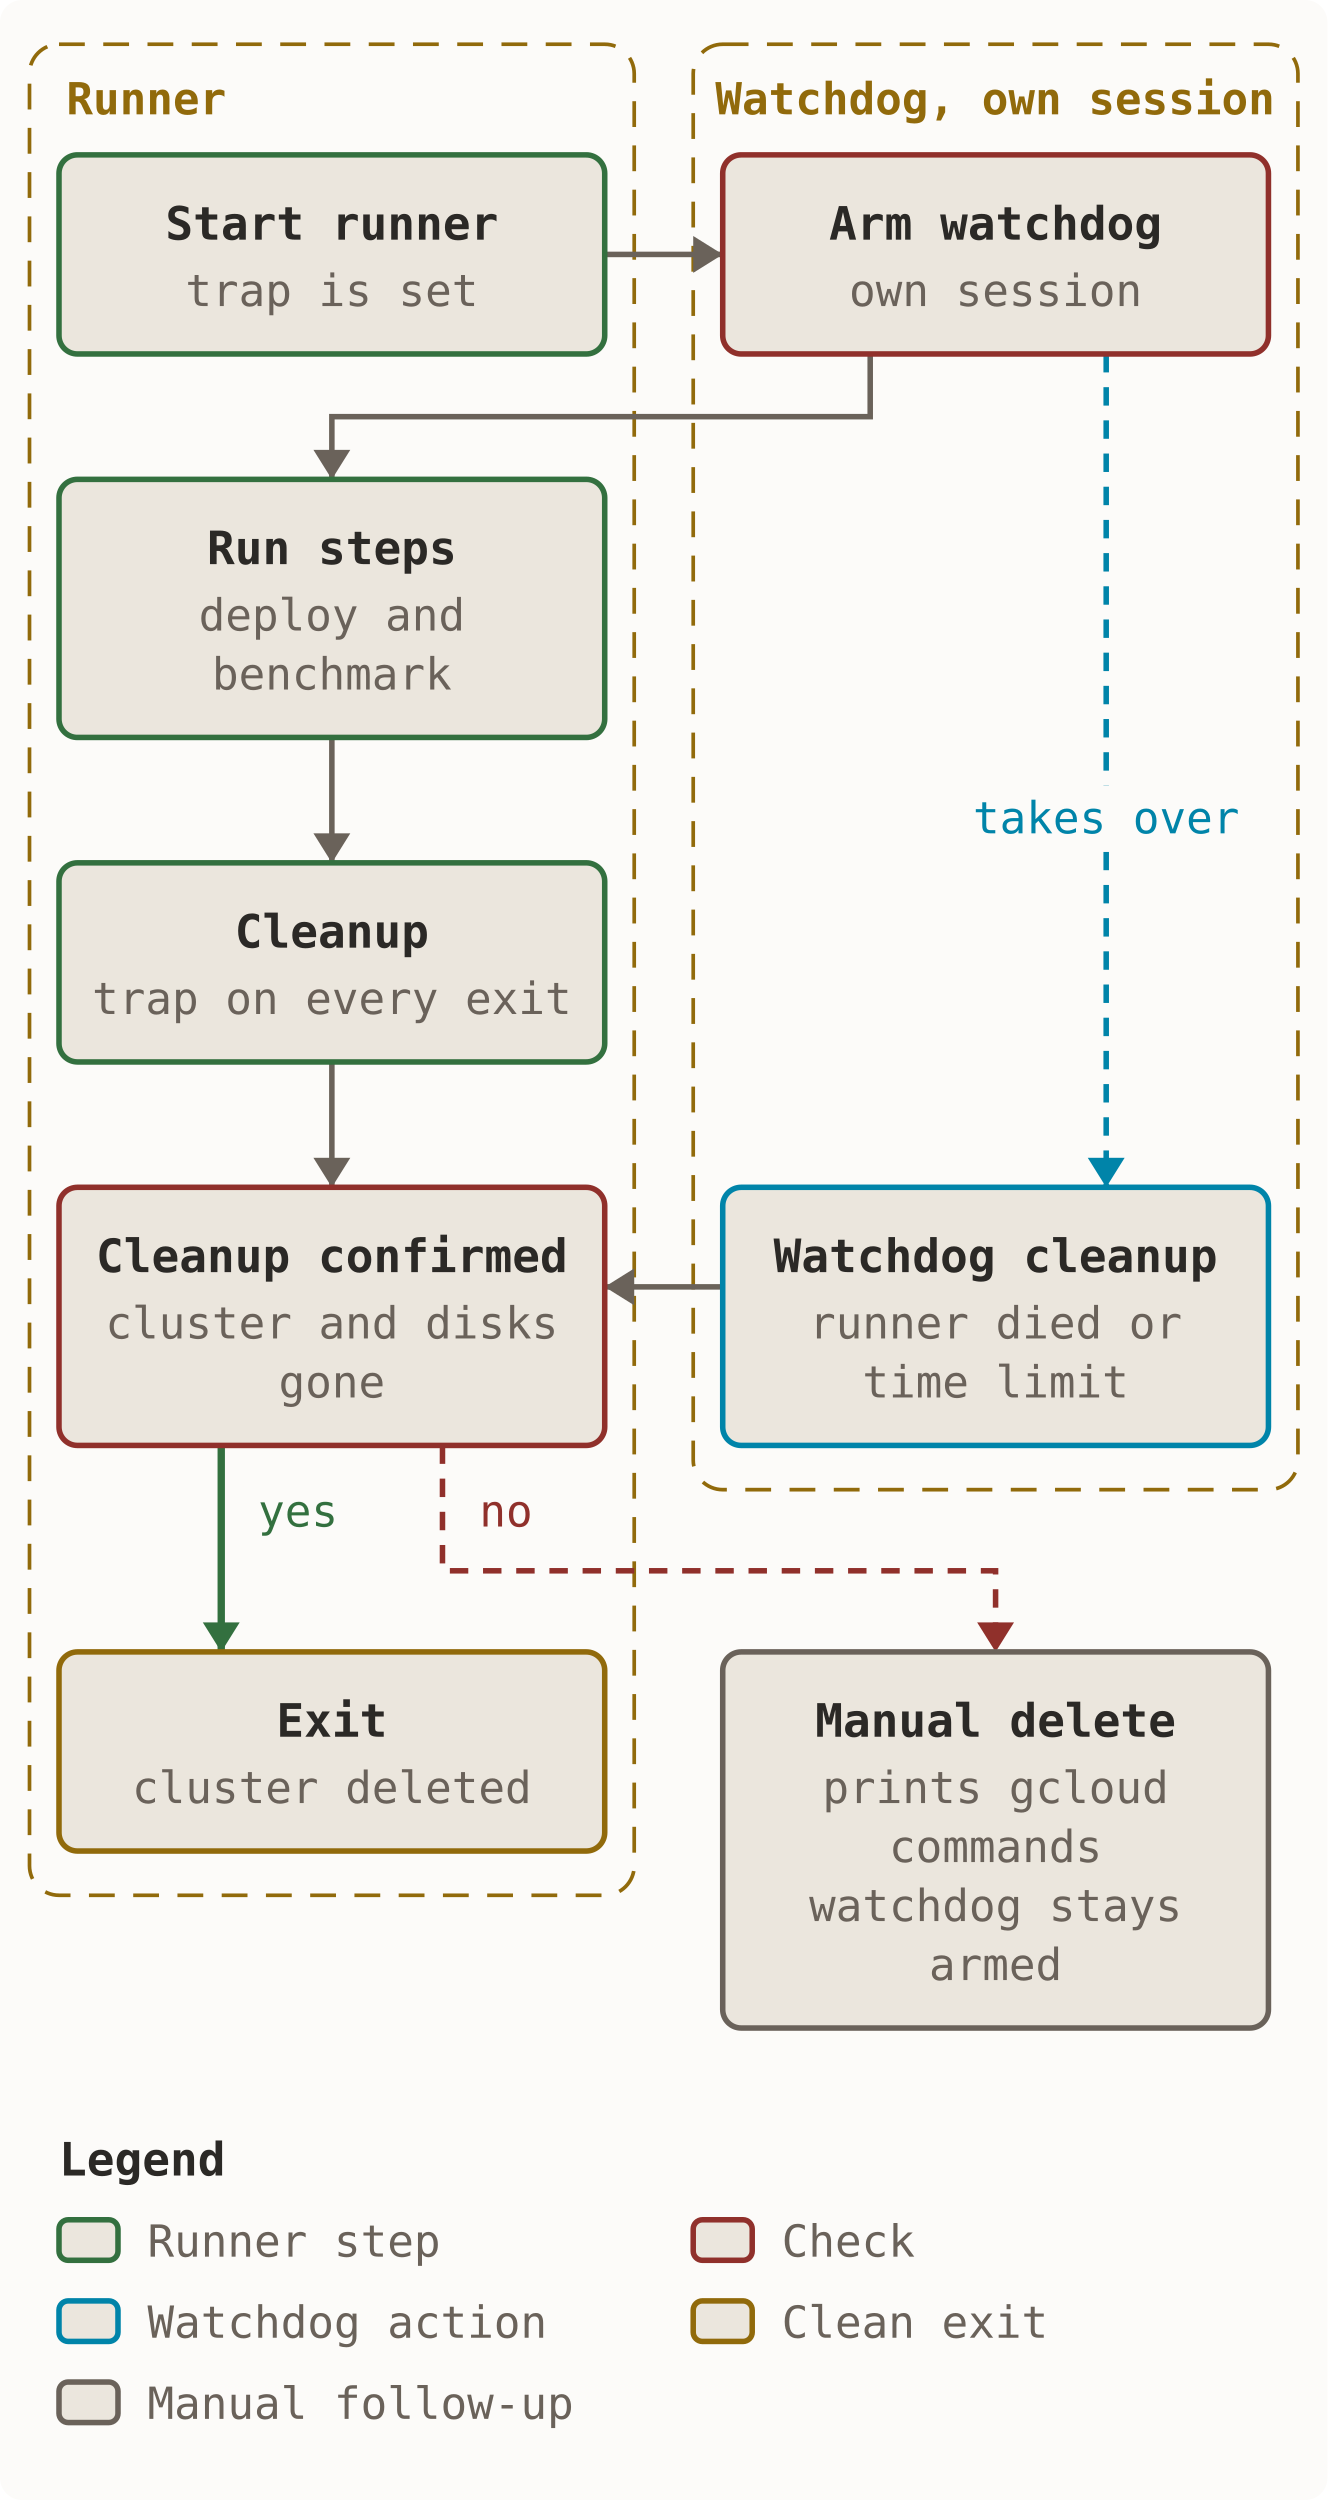
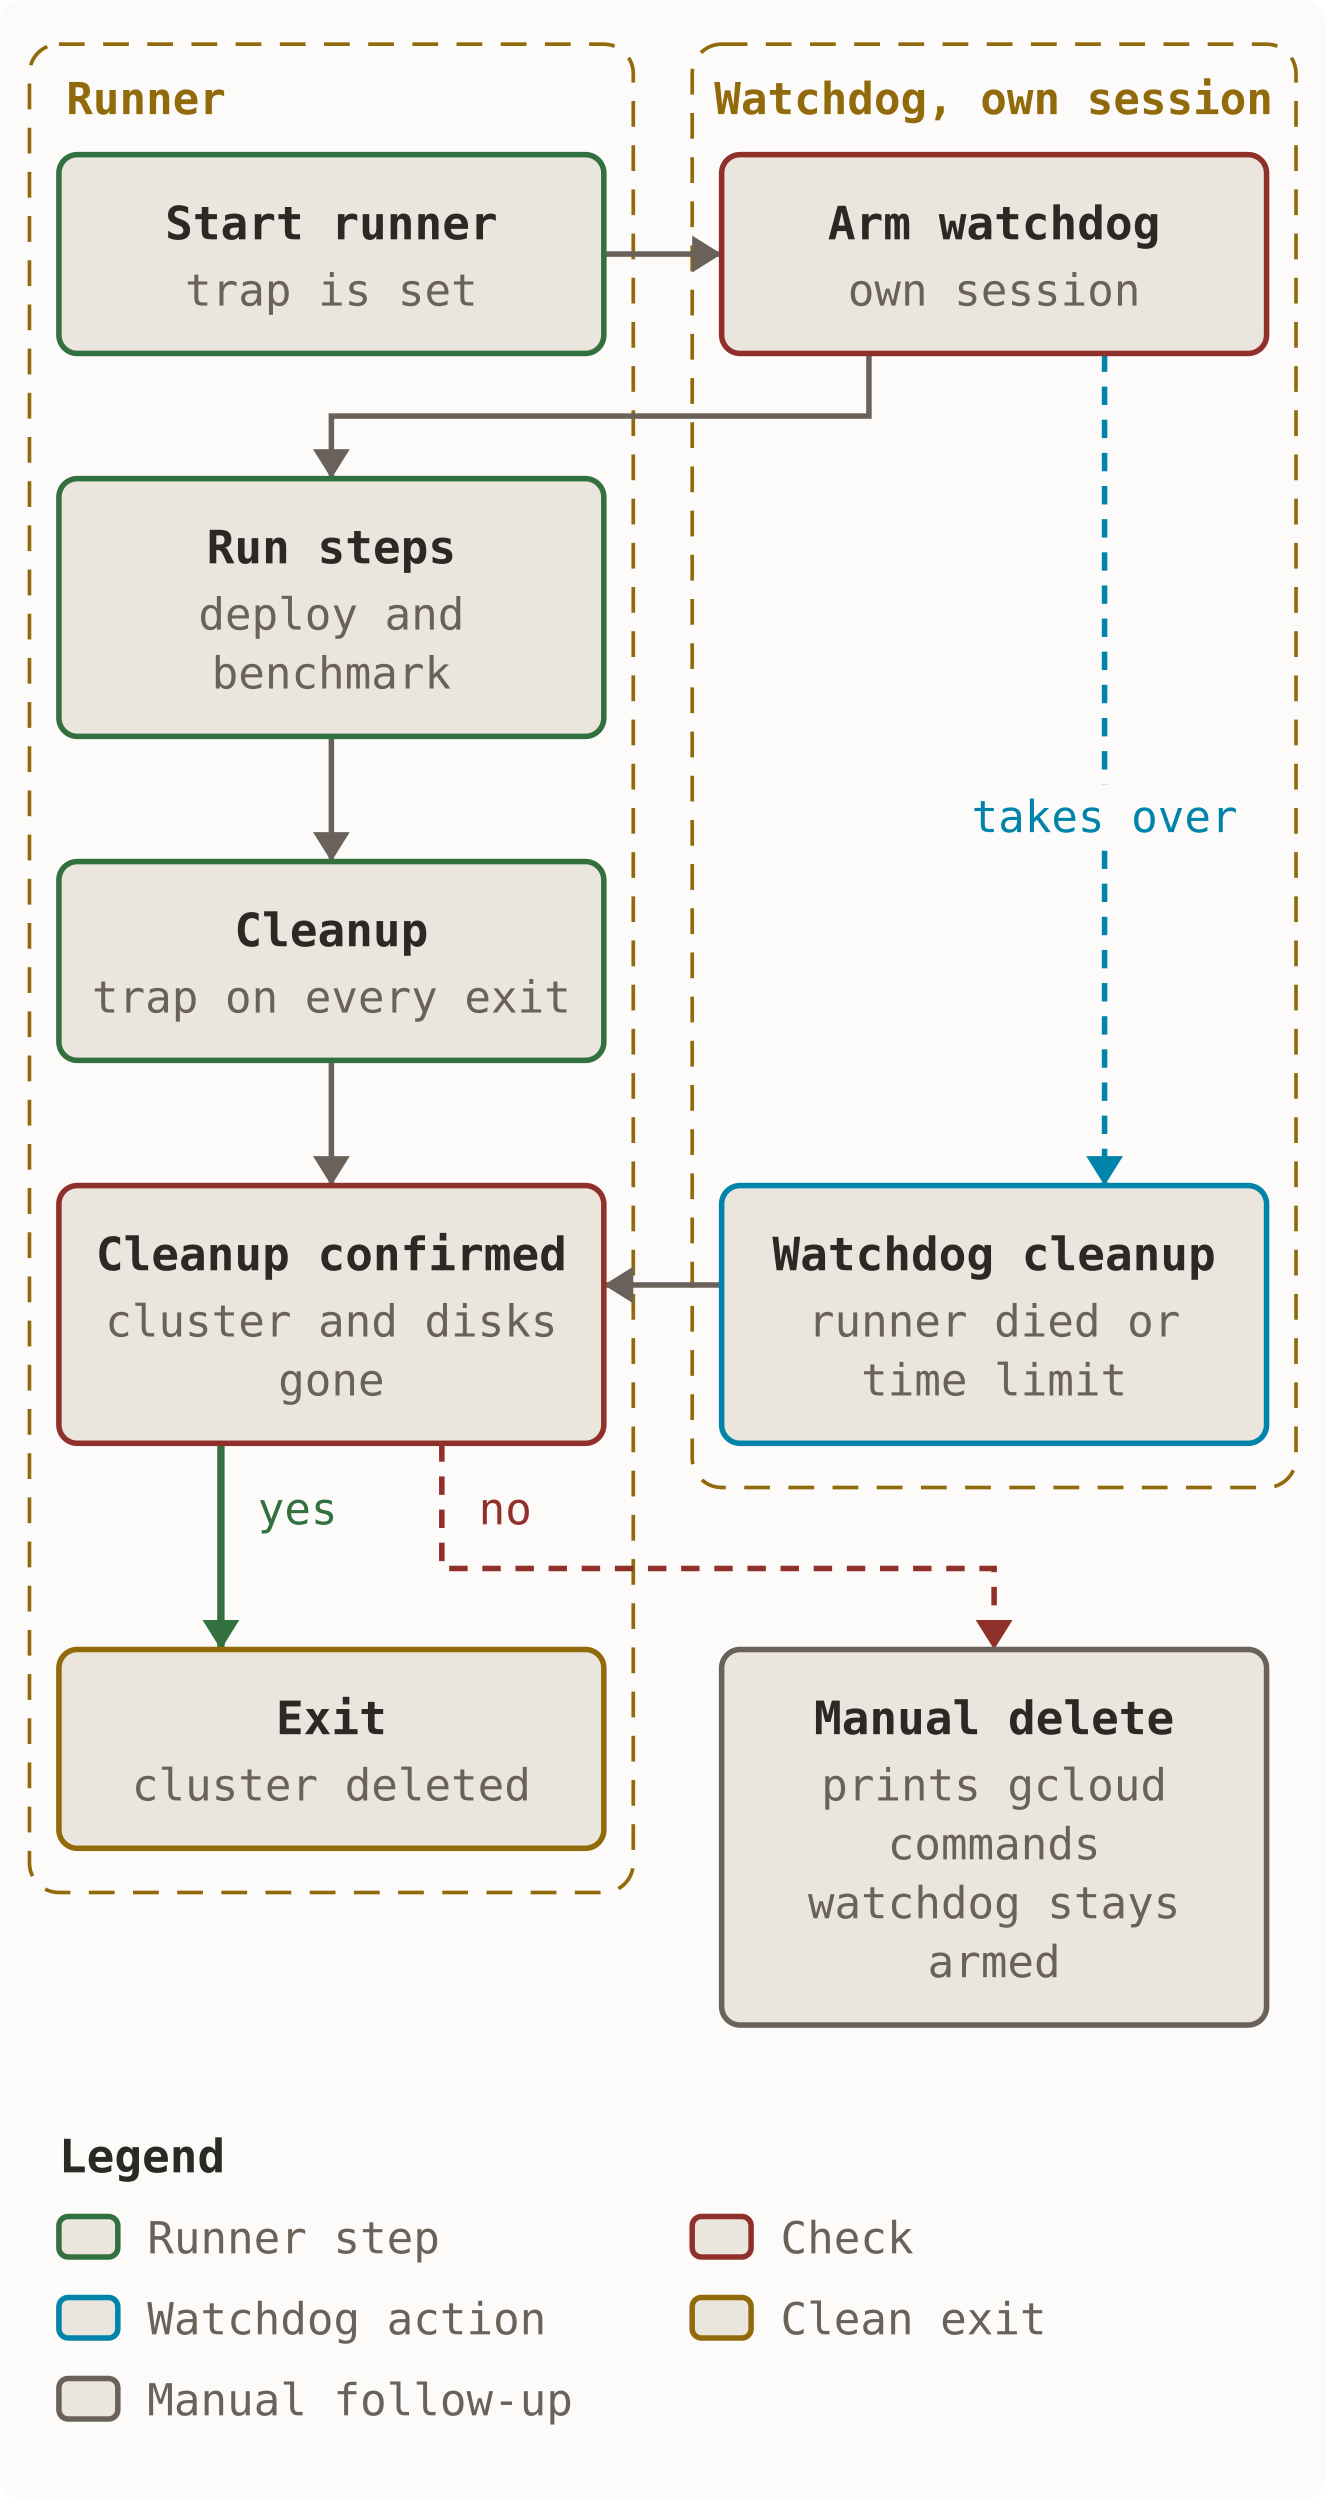
- <svg xmlns="http://www.w3.org/2000/svg" viewBox="0 0 360 678" role="img" font-family="ui-monospace, &quot;SFMono-Regular&quot;, &quot;SF Mono&quot;, Menlo, Consolas, monospace">
-   <rect width="360" height="678" rx="6" fill="#FCFBF9" />
+ <svg xmlns="http://www.w3.org/2000/svg" viewBox="0 0 360 679" role="img" font-family="ui-monospace, &quot;SFMono-Regular&quot;, &quot;SF Mono&quot;, Menlo, Consolas, monospace">
+   <rect width="360" height="679" rx="6" fill="#FCFBF9" />
  <rect x="8" y="12" width="164" height="502" rx="8" fill="none" stroke="#916A0B" stroke-dasharray="7 5" />
  <rect x="188" y="12" width="164" height="392" rx="8" fill="none" stroke="#916A0B" stroke-dasharray="7 5" />
  <text x="18" y="31" font-size="12" fill="#916A0B" font-weight="600">Runner</text>
  <text x="194" y="31" font-size="12" fill="#916A0B" font-weight="600">Watchdog, own session</text>
  <path d="M164 69 L196 69" fill="none" stroke="#6A625A" stroke-width="1.5" />
  <polygon points="188,64 188,74 196,69" fill="#6A625A" />
  <path d="M236 96 L236 113 L90 113 L90 130" fill="none" stroke="#6A625A" stroke-width="1.5" />
  <polygon points="85,122 95,122 90,130" fill="#6A625A" />
  <path d="M90 200 L90 234" fill="none" stroke="#6A625A" stroke-width="1.5" />
  <polygon points="85,226 95,226 90,234" fill="#6A625A" />
  <path d="M90 288 L90 322" fill="none" stroke="#6A625A" stroke-width="1.5" />
  <polygon points="85,314 95,314 90,322" fill="#6A625A" />
  <path d="M300 96 L300 322" fill="none" stroke="#0084A9" stroke-width="1.5" stroke-dasharray="5 4" />
  <polygon points="295,314 305,314 300,322" fill="#0084A9" />
  <rect x="259.0" y="213" width="82.0" height="18" rx="3" fill="#FCFBF9" />
  <text x="300" y="226" font-size="12" fill="#0084A9" text-anchor="middle">takes over</text>
  <path d="M196 349 L164 349" fill="none" stroke="#6A625A" stroke-width="1.5" />
  <polygon points="172,344 172,354 164,349" fill="#6A625A" />
  <path d="M60 392 L60 448" fill="none" stroke="#33703F" stroke-width="2" />
  <polygon points="55,440 65,440 60,448" fill="#33703F" />
  <rect x="66.0" y="401" width="31.6" height="18" rx="3" fill="#FCFBF9" />
  <text x="70" y="414" font-size="12" fill="#33703F">yes</text>
  <path d="M120 392 L120 426 L270 426 L270 448" fill="none" stroke="#90302B" stroke-width="1.5" stroke-dasharray="5 4" />
  <polygon points="265,440 275,440 270,448" fill="#90302B" />
  <rect x="126.0" y="401" width="24.4" height="18" rx="3" fill="#FCFBF9" />
  <text x="130" y="414" font-size="12" fill="#90302B">no</text>
  <rect x="16" y="42" width="148" height="54" rx="5" fill="#EBE6DD" stroke="#33703F" stroke-width="1.5" />
  <text x="90" y="65" font-size="12.5" fill="#2B2926" text-anchor="middle" font-weight="600">Start runner</text>
  <text x="90" y="83" font-size="12" fill="#6A625A" text-anchor="middle">trap is set</text>
  <rect x="196" y="42" width="148" height="54" rx="5" fill="#EBE6DD" stroke="#90302B" stroke-width="1.5" />
  <text x="270" y="65" font-size="12.5" fill="#2B2926" text-anchor="middle" font-weight="600">Arm watchdog</text>
  <text x="270" y="83" font-size="12" fill="#6A625A" text-anchor="middle">own session</text>
  <rect x="16" y="130" width="148" height="70" rx="5" fill="#EBE6DD" stroke="#33703F" stroke-width="1.5" />
  <text x="90" y="153" font-size="12.5" fill="#2B2926" text-anchor="middle" font-weight="600">Run steps</text>
  <text x="90" y="171" font-size="12" fill="#6A625A" text-anchor="middle">deploy and</text>
  <text x="90" y="187" font-size="12" fill="#6A625A" text-anchor="middle">benchmark</text>
  <rect x="16" y="234" width="148" height="54" rx="5" fill="#EBE6DD" stroke="#33703F" stroke-width="1.5" />
  <text x="90" y="257" font-size="12.5" fill="#2B2926" text-anchor="middle" font-weight="600">Cleanup</text>
  <text x="90" y="275" font-size="12" fill="#6A625A" text-anchor="middle">trap on every exit</text>
  <rect x="16" y="322" width="148" height="70" rx="5" fill="#EBE6DD" stroke="#90302B" stroke-width="1.5" />
  <text x="90" y="345" font-size="12.5" fill="#2B2926" text-anchor="middle" font-weight="600">Cleanup confirmed</text>
  <text x="90" y="363" font-size="12" fill="#6A625A" text-anchor="middle">cluster and disks</text>
  <text x="90" y="379" font-size="12" fill="#6A625A" text-anchor="middle">gone</text>
  <rect x="196" y="322" width="148" height="70" rx="5" fill="#EBE6DD" stroke="#0084A9" stroke-width="1.5" />
  <text x="270" y="345" font-size="12.5" fill="#2B2926" text-anchor="middle" font-weight="600">Watchdog cleanup</text>
  <text x="270" y="363" font-size="12" fill="#6A625A" text-anchor="middle">runner died or</text>
  <text x="270" y="379" font-size="12" fill="#6A625A" text-anchor="middle">time limit</text>
  <rect x="16" y="448" width="148" height="54" rx="5" fill="#EBE6DD" stroke="#916A0B" stroke-width="1.5" />
  <text x="90" y="471" font-size="12.5" fill="#2B2926" text-anchor="middle" font-weight="600">Exit</text>
  <text x="90" y="489" font-size="12" fill="#6A625A" text-anchor="middle">cluster deleted</text>
  <rect x="196" y="448" width="148" height="102" rx="5" fill="#EBE6DD" stroke="#6A625A" stroke-width="1.5" />
  <text x="270" y="471" font-size="12.5" fill="#2B2926" text-anchor="middle" font-weight="600">Manual delete</text>
  <text x="270" y="489" font-size="12" fill="#6A625A" text-anchor="middle">prints gcloud</text>
  <text x="270" y="505" font-size="12" fill="#6A625A" text-anchor="middle">commands</text>
  <text x="270" y="521" font-size="12" fill="#6A625A" text-anchor="middle">watchdog stays</text>
  <text x="270" y="537" font-size="12" fill="#6A625A" text-anchor="middle">armed</text>
  <text x="16" y="590" font-size="12.5" fill="#2B2926" font-weight="600">Legend</text>
  <rect x="16" y="602" width="16" height="11" rx="2.5" fill="#EBE6DD" stroke="#33703F" stroke-width="1.5" />
  <text x="40" y="612" font-size="12" fill="#6A625A">Runner step</text>
  <rect x="188" y="602" width="16" height="11" rx="2.5" fill="#EBE6DD" stroke="#90302B" stroke-width="1.5" />
  <text x="212" y="612" font-size="12" fill="#6A625A">Check</text>
  <rect x="16" y="624" width="16" height="11" rx="2.5" fill="#EBE6DD" stroke="#0084A9" stroke-width="1.5" />
  <text x="40" y="634" font-size="12" fill="#6A625A">Watchdog action</text>
  <rect x="188" y="624" width="16" height="11" rx="2.5" fill="#EBE6DD" stroke="#916A0B" stroke-width="1.5" />
  <text x="212" y="634" font-size="12" fill="#6A625A">Clean exit</text>
  <rect x="16" y="646" width="16" height="11" rx="2.5" fill="#EBE6DD" stroke="#6A625A" stroke-width="1.5" />
  <text x="40" y="656" font-size="12" fill="#6A625A">Manual follow-up</text>
</svg>
